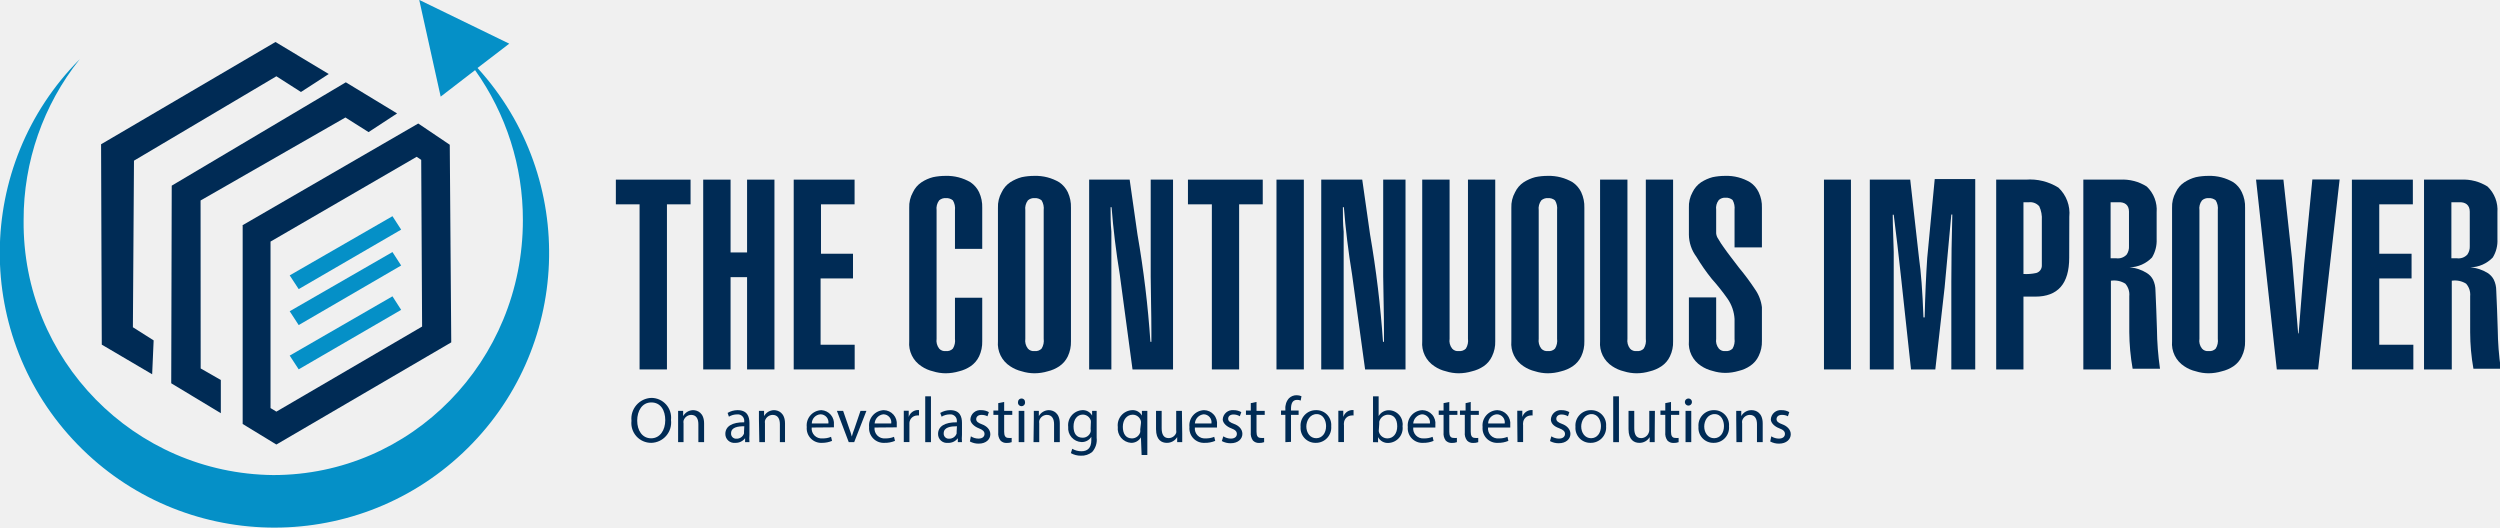
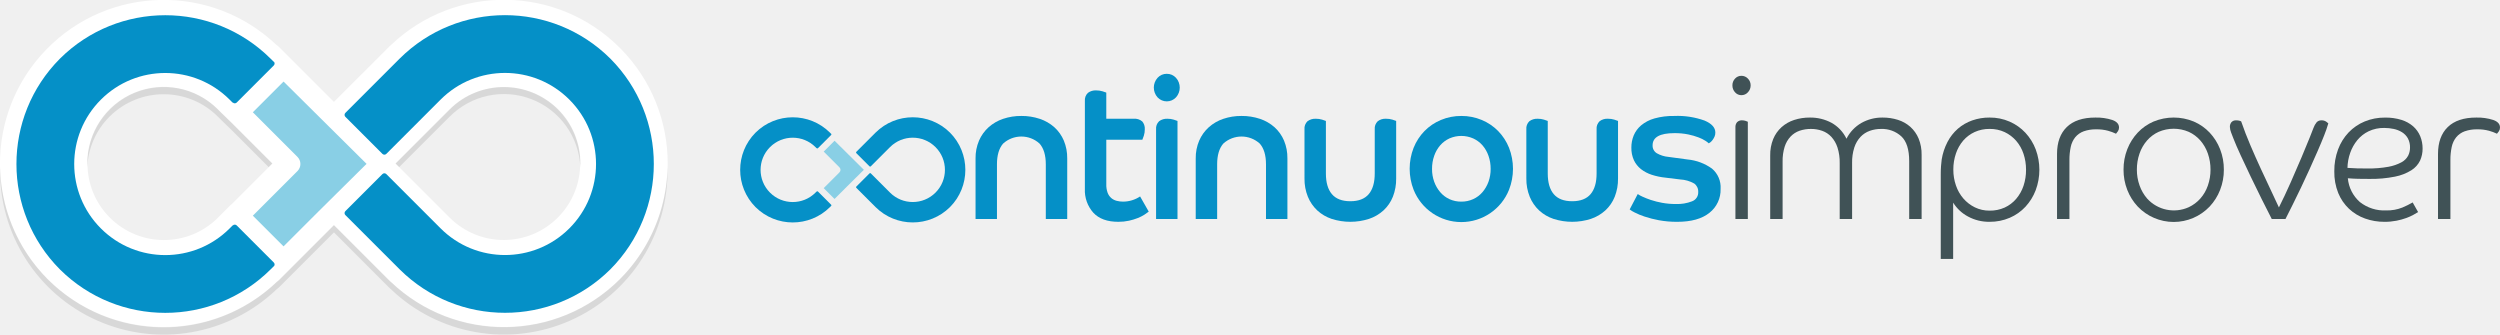
- <svg xmlns="http://www.w3.org/2000/svg" id="Layer_1" data-name="Layer 1" viewBox="0 0 253.02 53.39">
-   <path d="M76.56,25.19v2.5H74.17V44.4H71.4V27.69H69v-2.5Z" transform="translate(-6.67 -7.01)" style="fill:#002b55" />
-   <path d="M77.84,44.4V25.19h2.77v7.37h1.67V25.19h2.77V44.4H82.28V35.06H80.61V44.4Z" transform="translate(-6.67 -7.01)" style="fill:#002b55" />
-   <path d="M87,44.4V25.19h6.16v2.5h-3.4v5H93v2.5H89.72V41.9h3.45v2.5Z" transform="translate(-6.67 -7.01)" style="fill:#002b55" />
-   <path d="M103.32,32.2V28.29a1.58,1.58,0,0,0-.21-1,1,1,0,0,0-.71-.23.93.93,0,0,0-.68.23,1.36,1.36,0,0,0-.26,1v13a1.32,1.32,0,0,0,.26,1,.77.77,0,0,0,.68.25.84.84,0,0,0,.71-.25,1.52,1.52,0,0,0,.21-1V37.14h2.76v4.4a3.38,3.38,0,0,1-.32,1.54,2.54,2.54,0,0,1-.86,1,3.62,3.62,0,0,1-1.17.51,4.87,4.87,0,0,1-1.36.2,4.31,4.31,0,0,1-1.27-.2,3.44,3.44,0,0,1-1.17-.51,2.72,2.72,0,0,1-1.24-2.53V28.05a3,3,0,0,1,.38-1.59,2.49,2.49,0,0,1,.86-1,3.9,3.9,0,0,1,1.17-.52,6.08,6.08,0,0,1,1.27-.13,4.71,4.71,0,0,1,2.53.65,2.57,2.57,0,0,1,.86,1,3.48,3.48,0,0,1,.32,1.59V32.2Z" transform="translate(-6.67 -7.01)" style="fill:#002b55" />
-   <path d="M107.67,28.05a3,3,0,0,1,.38-1.59,2.49,2.49,0,0,1,.86-1,4.13,4.13,0,0,1,1.17-.52,6.18,6.18,0,0,1,1.28-.13,4.68,4.68,0,0,1,2.52.65,2.57,2.57,0,0,1,.86,1,3.48,3.48,0,0,1,.32,1.59V41.54a3.38,3.38,0,0,1-.32,1.54,2.54,2.54,0,0,1-.86,1,3.62,3.62,0,0,1-1.17.51,4.74,4.74,0,0,1-1.35.2,4.38,4.38,0,0,1-1.28-.2,3.62,3.62,0,0,1-1.17-.51,2.72,2.72,0,0,1-1.24-2.53Zm2.77,13.24a1.32,1.32,0,0,0,.26,1,.77.77,0,0,0,.68.25.84.84,0,0,0,.71-.25,1.52,1.52,0,0,0,.21-1v-13a1.58,1.58,0,0,0-.21-1,1,1,0,0,0-.71-.23.93.93,0,0,0-.68.23,1.36,1.36,0,0,0-.26,1Z" transform="translate(-6.67 -7.01)" style="fill:#002b55" />
-   <path d="M121,25.19l.79,5.54a104,104,0,0,1,1.31,10.87h.1v-1c0-1.87-.06-3.75-.07-5.62V25.19h2.26V44.4h-4.1L120,34.79q-.57-3.48-.83-6.81h-.1c0,.85,0,1.67.08,2.48V44.4H116.9V25.19Z" transform="translate(-6.67 -7.01)" style="fill:#002b55" />
-   <path d="M134.47,25.19v2.5h-2.39V44.4h-2.76V27.69H126.9v-2.5Z" transform="translate(-6.67 -7.01)" style="fill:#002b55" />
-   <path d="M135.86,44.4V25.19h2.77V44.4Z" transform="translate(-6.67 -7.01)" style="fill:#002b55" />
-   <path d="M144.54,25.19l.79,5.54a106.76,106.76,0,0,1,1.31,10.87h.1v-1c0-1.87-.06-3.75-.08-5.62V25.19h2.26V44.4h-4.09l-1.32-9.61q-.57-3.48-.83-6.81h-.1c0,.85,0,1.67.08,2.48V44.4h-2.27V25.19Z" transform="translate(-6.67 -7.01)" style="fill:#002b55" />
-   <path d="M158,25.19V41.54a3.25,3.25,0,0,1-.33,1.54,2.44,2.44,0,0,1-.85,1,3.58,3.58,0,0,1-1.18.51,4.74,4.74,0,0,1-1.35.2,4.31,4.31,0,0,1-1.27-.2,3.44,3.44,0,0,1-1.17-.51,2.72,2.72,0,0,1-1.24-2.53V25.19h2.77v16.1a1.27,1.27,0,0,0,.26,1,.76.76,0,0,0,.68.25.86.86,0,0,0,.71-.25,1.52,1.52,0,0,0,.21-1V25.19Z" transform="translate(-6.67 -7.01)" style="fill:#002b55" />
-   <path d="M159.63,28.05a3,3,0,0,1,.38-1.59,2.49,2.49,0,0,1,.86-1,4.13,4.13,0,0,1,1.17-.52,6.08,6.08,0,0,1,1.27-.13,4.71,4.71,0,0,1,2.53.65,2.57,2.57,0,0,1,.86,1,3.48,3.48,0,0,1,.32,1.59V41.54a3.38,3.38,0,0,1-.32,1.54,2.54,2.54,0,0,1-.86,1,3.62,3.62,0,0,1-1.17.51,4.87,4.87,0,0,1-1.36.2,4.31,4.31,0,0,1-1.27-.2,3.62,3.62,0,0,1-1.17-.51,2.72,2.72,0,0,1-1.24-2.53Zm2.77,13.24a1.32,1.32,0,0,0,.26,1,.77.77,0,0,0,.68.25.84.84,0,0,0,.71-.25,1.52,1.52,0,0,0,.21-1v-13a1.58,1.58,0,0,0-.21-1,1,1,0,0,0-.71-.23.93.93,0,0,0-.68.23,1.36,1.36,0,0,0-.26,1Z" transform="translate(-6.67 -7.01)" style="fill:#002b55" />
-   <path d="M176,25.19V41.54a3.25,3.25,0,0,1-.32,1.54,2.46,2.46,0,0,1-.86,1,3.62,3.62,0,0,1-1.17.51,4.74,4.74,0,0,1-1.35.2,4.38,4.38,0,0,1-1.28-.2,3.62,3.62,0,0,1-1.17-.51,2.72,2.72,0,0,1-1.24-2.53V25.19h2.77v16.1a1.32,1.32,0,0,0,.26,1,.77.77,0,0,0,.68.25.83.83,0,0,0,.71-.25,1.52,1.52,0,0,0,.21-1V25.19Z" transform="translate(-6.67 -7.01)" style="fill:#002b55" />
-   <path d="M180.36,41.29a1.27,1.27,0,0,0,.27,1,.76.76,0,0,0,.68.25.86.86,0,0,0,.71-.25,1.61,1.61,0,0,0,.2-1v-2a4,4,0,0,0-.71-2.05,21.93,21.93,0,0,0-1.59-2A19.65,19.65,0,0,1,178.36,33a3.8,3.8,0,0,1-.76-2.24V28.05a3,3,0,0,1,.37-1.59,2.57,2.57,0,0,1,.86-1,4.13,4.13,0,0,1,1.17-.52,6.18,6.18,0,0,1,1.28-.13,4.65,4.65,0,0,1,2.52.65,2.49,2.49,0,0,1,.86,1,3.35,3.35,0,0,1,.33,1.59v4h-2.77v-3.8a1.67,1.67,0,0,0-.2-1,1,1,0,0,0-.71-.23.92.92,0,0,0-.68.23,1.31,1.31,0,0,0-.27,1v2.38a1.17,1.17,0,0,0,.23.59,8.19,8.19,0,0,0,.54.83c.44.64,1,1.33,1.56,2.08a24,24,0,0,1,1.59,2.14,4,4,0,0,1,.71,1.83v3.4a3.25,3.25,0,0,1-.33,1.54,2.46,2.46,0,0,1-.86,1,3.44,3.44,0,0,1-1.17.51,4.74,4.74,0,0,1-1.35.2,4.38,4.38,0,0,1-1.28-.2,3.62,3.62,0,0,1-1.17-.51,2.72,2.72,0,0,1-1.23-2.53V37.11h2.76Z" transform="translate(-6.67 -7.01)" style="fill:#002b55" />
-   <path d="M191.27,44.4V25.19H194V44.4Z" transform="translate(-6.67 -7.01)" style="fill:#002b55" />
-   <path d="M200.08,44.4l-1-9.24q-.37-3.46-.75-6.42l-.1,0c0,1.24.08,2.49.1,3.76V44.4h-2.42V25.19H200l.89,7.94q.3,2.05.45,6h.12q.08-3.33.26-6l.76-8h4.1V44.4h-2.42V35.54q0-3.28.1-6.82h-.1c-.25,2.66-.47,5.13-.68,7.39l-.94,8.29Z" transform="translate(-6.67 -7.01)" style="fill:#002b55" />
-   <path d="M216.09,33.1q0,3.93-3.43,3.93h-1.2V44.4H208.7V25.19h3A5.43,5.43,0,0,1,215,26a3.55,3.55,0,0,1,1.1,2.95Zm-4.63,1.64a4.76,4.76,0,0,0,1.29-.1.77.77,0,0,0,.57-.77V29.31a2.9,2.9,0,0,0-.26-1.42,1.21,1.21,0,0,0-1.06-.41h-.54Z" transform="translate(-6.67 -7.01)" style="fill:#002b55" />
-   <path d="M217.52,44.4V25.19h3.73a4.55,4.55,0,0,1,2.69.7,3.24,3.24,0,0,1,1,2.6v2.72a3.31,3.31,0,0,1-.47,1.86,3.26,3.26,0,0,1-2.27,1v0a3.74,3.74,0,0,1,1.74.57,1.7,1.7,0,0,1,.63.67,2.52,2.52,0,0,1,.25,1.1c.06,1.28.11,2.58.15,3.92a30,30,0,0,0,.31,4h-2.77a22.31,22.31,0,0,1-.34-3.71q0-1.94,0-3.63a1.67,1.67,0,0,0-.4-1.27,2.15,2.15,0,0,0-1.46-.3V44.4Zm2.76-11.25h.57a1.21,1.21,0,0,0,1.06-.38,1.39,1.39,0,0,0,.23-.86V28.43c0-.65-.4-1-1.13-.95h-.73Z" transform="translate(-6.67 -7.01)" style="fill:#002b55" />
-   <path d="M226.5,28.05a3,3,0,0,1,.38-1.59,2.42,2.42,0,0,1,.86-1,3.9,3.9,0,0,1,1.17-.52,6.08,6.08,0,0,1,1.27-.13,4.71,4.71,0,0,1,2.53.65,2.47,2.47,0,0,1,.85,1,3.35,3.35,0,0,1,.33,1.59V41.54a3.25,3.25,0,0,1-.33,1.54,2.44,2.44,0,0,1-.85,1,3.58,3.58,0,0,1-1.18.51,4.74,4.74,0,0,1-1.35.2,4.31,4.31,0,0,1-1.27-.2,3.44,3.44,0,0,1-1.17-.51,2.72,2.72,0,0,1-1.24-2.53Zm2.77,13.24a1.27,1.27,0,0,0,.26,1,.76.76,0,0,0,.68.25.84.84,0,0,0,.71-.25,1.52,1.52,0,0,0,.21-1v-13a1.58,1.58,0,0,0-.21-1,1,1,0,0,0-.71-.23.92.92,0,0,0-.68.23,1.31,1.31,0,0,0-.26,1Z" transform="translate(-6.67 -7.01)" style="fill:#002b55" />
-   <path d="M237.77,25.19l.87,8q.3,3.75.62,7.56h.05c.18-2.33.37-4.63.55-6.92l.84-8.66h2.76L241.28,44.4H237.1L235,25.19Z" transform="translate(-6.67 -7.01)" style="fill:#002b55" />
-   <path d="M244.7,44.4V25.19h6.17v2.5h-3.4v5h3.27v2.5h-3.27V41.9h3.45v2.5Z" transform="translate(-6.67 -7.01)" style="fill:#002b55" />
-   <path d="M252,44.4V25.19h3.73a4.59,4.59,0,0,1,2.7.7,3.27,3.27,0,0,1,1,2.6v2.72a3.23,3.23,0,0,1-.47,1.86,3.26,3.26,0,0,1-2.27,1v0a3.82,3.82,0,0,1,1.75.57,1.75,1.75,0,0,1,.62.67,2.52,2.52,0,0,1,.25,1.1c.06,1.28.11,2.58.15,3.92a30,30,0,0,0,.31,4h-2.77a21.33,21.33,0,0,1-.33-3.71q0-1.94,0-3.63a1.67,1.67,0,0,0-.41-1.27,2.13,2.13,0,0,0-1.45-.3V44.4Zm2.77-11.25h.56a1.21,1.21,0,0,0,1.06-.38,1.39,1.39,0,0,0,.24-.86V28.43c0-.65-.41-1-1.14-.95h-.72Z" transform="translate(-6.67 -7.01)" style="fill:#002b55" />
-   <path d="M74.58,49.51a2.06,2.06,0,0,1-2,2.32,2,2,0,0,1-2-2.23,2.1,2.1,0,0,1,2-2.32A2,2,0,0,1,74.58,49.51Zm-3.42.07c0,1,.51,1.79,1.41,1.79S74,50.54,74,49.54s-.46-1.8-1.41-1.8S71.16,48.61,71.16,49.58Z" transform="translate(-6.67 -7.01)" style="fill:#002b55" />
-   <path d="M75.3,49.45c0-.33,0-.59,0-.86h.51l0,.53h0a1.18,1.18,0,0,1,1-.6c.44,0,1.12.26,1.12,1.35v1.89h-.58V49.94c0-.51-.19-.94-.73-.94a.82.82,0,0,0-.77.59.73.73,0,0,0,0,.27v1.9H75.3Z" transform="translate(-6.67 -7.01)" style="fill:#002b55" />
-   <path d="M82.08,51.76l0-.4h0a1.19,1.19,0,0,1-1,.47.9.9,0,0,1-1-.9c0-.77.68-1.19,1.91-1.18v-.07a.65.65,0,0,0-.72-.73,1.64,1.64,0,0,0-.83.23l-.13-.38a2,2,0,0,1,1-.28c1,0,1.21.66,1.21,1.3V51a4.33,4.33,0,0,0,0,.76ZM82,50.15c-.63,0-1.34.09-1.34.71a.51.51,0,0,0,.54.55.78.78,0,0,0,.77-.53.62.62,0,0,0,0-.18Z" transform="translate(-6.67 -7.01)" style="fill:#002b55" />
-   <path d="M83.48,49.45c0-.33,0-.59,0-.86H84l0,.53h0a1.17,1.17,0,0,1,1-.6c.43,0,1.12.26,1.12,1.35v1.89H85.6V49.94c0-.51-.19-.94-.73-.94a.83.83,0,0,0-.78.59,1,1,0,0,0,0,.27v1.9h-.57Z" transform="translate(-6.67 -7.01)" style="fill:#002b55" />
-   <path d="M88.82,50.28a1,1,0,0,0,1.09,1.1,2.07,2.07,0,0,0,.87-.16l.1.41a2.56,2.56,0,0,1-1,.2,1.47,1.47,0,0,1-1.56-1.6,1.54,1.54,0,0,1,1.49-1.71A1.35,1.35,0,0,1,91.07,50c0,.11,0,.21,0,.26Zm1.69-.41a.81.81,0,0,0-.8-.93.94.94,0,0,0-.88.93Z" transform="translate(-6.67 -7.01)" style="fill:#002b55" />
-   <path d="M92,48.59l.62,1.79a7.55,7.55,0,0,1,.26.81h0a7.68,7.68,0,0,1,.27-.81l.61-1.79h.6l-1.24,3.17h-.55l-1.2-3.17Z" transform="translate(-6.67 -7.01)" style="fill:#002b55" />
-   <path d="M95.18,50.28a1,1,0,0,0,1.09,1.1,2.16,2.16,0,0,0,.88-.16l.1.41a2.62,2.62,0,0,1-1.06.2,1.48,1.48,0,0,1-1.56-1.6,1.55,1.55,0,0,1,1.49-1.71A1.35,1.35,0,0,1,97.43,50a1.51,1.51,0,0,1,0,.26Zm1.69-.41a.81.81,0,0,0-.8-.93,1,1,0,0,0-.88.93Z" transform="translate(-6.67 -7.01)" style="fill:#002b55" />
-   <path d="M98.14,49.58c0-.37,0-.69,0-1h.5l0,.63h0a1,1,0,0,1,.87-.7l.17,0v.55a.62.62,0,0,0-.2,0,.8.8,0,0,0-.77.74,1.86,1.86,0,0,0,0,.26v1.69h-.57Z" transform="translate(-6.67 -7.01)" style="fill:#002b55" />
-   <path d="M100.31,47.12h.58v4.64h-.58Z" transform="translate(-6.67 -7.01)" style="fill:#002b55" />
-   <path d="M103.61,51.76l0-.4h0a1.16,1.16,0,0,1-1,.47.89.89,0,0,1-1-.9c0-.77.68-1.19,1.9-1.18v-.07a.65.65,0,0,0-.72-.73,1.6,1.6,0,0,0-.82.23l-.14-.38a2,2,0,0,1,1-.28c1,0,1.2.66,1.2,1.3V51a4.33,4.33,0,0,0,0,.76Zm-.09-1.61c-.62,0-1.34.09-1.34.71a.51.51,0,0,0,.55.55.78.78,0,0,0,.76-.53.62.62,0,0,0,0-.18Z" transform="translate(-6.67 -7.01)" style="fill:#002b55" />
-   <path d="M104.93,51.17a1.43,1.43,0,0,0,.76.23c.42,0,.62-.21.62-.47s-.17-.42-.59-.58-.84-.52-.84-.9a1,1,0,0,1,1.09-.93,1.54,1.54,0,0,1,.78.2l-.14.42A1.26,1.26,0,0,0,106,49c-.34,0-.53.19-.53.43s.19.38.6.53.83.49.83,1-.43.95-1.18.95a1.8,1.8,0,0,1-.89-.22Z" transform="translate(-6.67 -7.01)" style="fill:#002b55" />
-   <path d="M108.3,47.69v.9h.82V49h-.82v1.71c0,.39.11.62.43.62a1.22,1.22,0,0,0,.33,0l0,.43a1.32,1.32,0,0,1-.51.08.8.8,0,0,1-.62-.24,1.16,1.16,0,0,1-.23-.83V49h-.49v-.44h.49v-.75Z" transform="translate(-6.67 -7.01)" style="fill:#002b55" />
-   <path d="M110.41,47.7a.36.36,0,1,1-.71,0,.35.35,0,0,1,.36-.36A.34.34,0,0,1,110.41,47.7Zm-.64,4.06V48.59h.57v3.17Z" transform="translate(-6.67 -7.01)" style="fill:#002b55" />
-   <path d="M111.3,49.45c0-.33,0-.59,0-.86h.51l0,.53h0a1.18,1.18,0,0,1,1-.6c.44,0,1.12.26,1.12,1.35v1.89h-.58V49.94c0-.51-.19-.94-.73-.94a.81.81,0,0,0-.77.59.73.73,0,0,0,0,.27v1.9h-.58Z" transform="translate(-6.67 -7.01)" style="fill:#002b55" />
-   <path d="M117.66,48.59c0,.23,0,.49,0,.88v1.84a1.84,1.84,0,0,1-.45,1.44,1.69,1.69,0,0,1-1.16.38,2,2,0,0,1-1-.26l.14-.44a1.81,1.81,0,0,0,.93.25c.59,0,1-.31,1-1.11v-.35h0a1.12,1.12,0,0,1-1,.53,1.41,1.41,0,0,1-1.34-1.54,1.52,1.52,0,0,1,1.42-1.69,1.06,1.06,0,0,1,1,.55h0l0-.48Zm-.59,1.26a1.12,1.12,0,0,0,0-.27.85.85,0,0,0-.81-.61c-.55,0-.94.47-.94,1.2s.31,1.14.93,1.14a.83.83,0,0,0,.8-.59.84.84,0,0,0,0-.31Z" transform="translate(-6.67 -7.01)" style="fill:#002b55" />
-   <path d="M122.14,51.27h0a1.11,1.11,0,0,1-1,.56,1.45,1.45,0,0,1-1.34-1.6,1.53,1.53,0,0,1,1.44-1.71,1.05,1.05,0,0,1,1,.55h0l0-.48h.55c0,.27,0,.55,0,.88v3.59h-.58Zm0-1.39a.93.93,0,0,0,0-.24.85.85,0,0,0-.83-.66c-.59,0-1,.51-1,1.22s.3,1.18.93,1.18a.87.87,0,0,0,.83-.63,1.26,1.26,0,0,0,0-.28Z" transform="translate(-6.67 -7.01)" style="fill:#002b55" />
-   <path d="M126.32,50.9c0,.33,0,.61,0,.86h-.51l0-.51h0a1.21,1.21,0,0,1-1.05.58c-.5,0-1.09-.27-1.09-1.38V48.59h.57v1.76c0,.6.19,1,.71,1a.82.82,0,0,0,.76-.53.88.88,0,0,0,0-.29V48.59h.58Z" transform="translate(-6.67 -7.01)" style="fill:#002b55" />
-   <path d="M127.6,50.28a1,1,0,0,0,1.08,1.1,2.16,2.16,0,0,0,.88-.16l.1.41a2.62,2.62,0,0,1-1.06.2,1.47,1.47,0,0,1-1.55-1.6,1.54,1.54,0,0,1,1.48-1.71,1.34,1.34,0,0,1,1.31,1.5,1.51,1.51,0,0,1,0,.26Zm1.68-.41a.81.81,0,0,0-.79-.93,1,1,0,0,0-.89.93Z" transform="translate(-6.67 -7.01)" style="fill:#002b55" />
-   <path d="M130.48,51.17a1.43,1.43,0,0,0,.76.23c.41,0,.61-.21.61-.47s-.16-.42-.59-.58-.84-.52-.84-.9a1,1,0,0,1,1.1-.93,1.54,1.54,0,0,1,.78.2l-.15.42a1.2,1.2,0,0,0-.65-.18c-.34,0-.53.19-.53.43s.19.38.61.53.83.49.83,1-.43.95-1.19.95a1.83,1.83,0,0,1-.89-.22Z" transform="translate(-6.67 -7.01)" style="fill:#002b55" />
-   <path d="M133.84,47.69v.9h.83V49h-.83v1.71c0,.39.11.62.43.62a1.37,1.37,0,0,0,.34,0l0,.43a1.32,1.32,0,0,1-.51.08.82.82,0,0,1-.62-.24,1.21,1.21,0,0,1-.22-.83V49h-.49v-.44h.49v-.75Z" transform="translate(-6.67 -7.01)" style="fill:#002b55" />
-   <path d="M136.76,51.76V49h-.44v-.44h.44v-.15a1.47,1.47,0,0,1,.37-1.1,1.09,1.09,0,0,1,.77-.3,1.24,1.24,0,0,1,.49.1l-.08.44a.83.83,0,0,0-.37-.07c-.49,0-.61.43-.61.91v.17h.77V49h-.77v2.73Z" transform="translate(-6.67 -7.01)" style="fill:#002b55" />
-   <path d="M141.4,50.15a1.55,1.55,0,0,1-1.58,1.68,1.5,1.5,0,0,1-1.52-1.62,1.55,1.55,0,0,1,1.57-1.69A1.5,1.5,0,0,1,141.4,50.15Zm-2.52,0c0,.69.4,1.21,1,1.21s1-.51,1-1.23c0-.53-.27-1.21-.95-1.21S138.88,49.58,138.88,50.19Z" transform="translate(-6.67 -7.01)" style="fill:#002b55" />
-   <path d="M142.12,49.58c0-.37,0-.69,0-1h.5l0,.63h0a1,1,0,0,1,.87-.7l.17,0v.55a.62.62,0,0,0-.2,0,.8.8,0,0,0-.77.74,1,1,0,0,0,0,.26v1.69h-.57Z" transform="translate(-6.67 -7.01)" style="fill:#002b55" />
-   <path d="M145.63,51.76c0-.21,0-.53,0-.82V47.12h.57v2h0a1.18,1.18,0,0,1,1.08-.59,1.42,1.42,0,0,1,1.34,1.62,1.5,1.5,0,0,1-1.42,1.69,1.11,1.11,0,0,1-1.06-.59h0l0,.52Zm.59-1.27a.66.66,0,0,0,0,.21.89.89,0,0,0,.86.68c.6,0,1-.49,1-1.22s-.32-1.18-.94-1.18a.93.93,0,0,0-.88.71,1.29,1.29,0,0,0,0,.23Z" transform="translate(-6.67 -7.01)" style="fill:#002b55" />
-   <path d="M149.7,50.28a1,1,0,0,0,1.08,1.1,2.12,2.12,0,0,0,.88-.16l.1.41a2.58,2.58,0,0,1-1.06.2,1.47,1.47,0,0,1-1.55-1.6,1.54,1.54,0,0,1,1.48-1.71,1.34,1.34,0,0,1,1.31,1.5,1.51,1.51,0,0,1,0,.26Zm1.69-.41a.82.82,0,0,0-.8-.93,1,1,0,0,0-.89.93Z" transform="translate(-6.67 -7.01)" style="fill:#002b55" />
-   <path d="M153.35,47.69v.9h.82V49h-.82v1.71c0,.39.11.62.43.62a1.37,1.37,0,0,0,.34,0l0,.43a1.32,1.32,0,0,1-.51.08.82.82,0,0,1-.62-.24,1.21,1.21,0,0,1-.22-.83V49h-.49v-.44h.49v-.75Z" transform="translate(-6.67 -7.01)" style="fill:#002b55" />
-   <path d="M155.52,47.69v.9h.82V49h-.82v1.71c0,.39.11.62.43.62a1.22,1.22,0,0,0,.33,0l0,.43a1.32,1.32,0,0,1-.51.08.8.8,0,0,1-.62-.24,1.16,1.16,0,0,1-.23-.83V49h-.49v-.44H155v-.75Z" transform="translate(-6.67 -7.01)" style="fill:#002b55" />
-   <path d="M157.27,50.28a1,1,0,0,0,1.09,1.1,2.16,2.16,0,0,0,.88-.16l.09.41a2.56,2.56,0,0,1-1.05.2,1.47,1.47,0,0,1-1.56-1.6,1.54,1.54,0,0,1,1.49-1.71,1.35,1.35,0,0,1,1.31,1.5c0,.11,0,.21,0,.26Zm1.69-.41a.81.81,0,0,0-.8-.93.94.94,0,0,0-.88.93Z" transform="translate(-6.67 -7.01)" style="fill:#002b55" />
-   <path d="M160.23,49.58c0-.37,0-.69,0-1h.51l0,.63h0a1,1,0,0,1,.88-.7l.16,0v.55a.53.53,0,0,0-.19,0,.79.79,0,0,0-.77.74,1,1,0,0,0,0,.26v1.69h-.57Z" transform="translate(-6.67 -7.01)" style="fill:#002b55" />
-   <path d="M163.68,51.17a1.43,1.43,0,0,0,.76.23c.42,0,.62-.21.62-.47s-.17-.42-.59-.58c-.57-.2-.84-.52-.84-.9a1,1,0,0,1,1.09-.93,1.54,1.54,0,0,1,.78.2l-.14.42a1.26,1.26,0,0,0-.65-.18c-.34,0-.53.19-.53.43s.19.38.6.53.83.49.83,1-.43.95-1.18.95a1.8,1.8,0,0,1-.89-.22Z" transform="translate(-6.67 -7.01)" style="fill:#002b55" />
-   <path d="M169.22,50.15a1.55,1.55,0,0,1-1.58,1.68,1.5,1.5,0,0,1-1.52-1.62,1.55,1.55,0,0,1,1.57-1.69A1.5,1.5,0,0,1,169.22,50.15Zm-2.52,0c0,.69.4,1.21,1,1.21s1-.51,1-1.23c0-.53-.27-1.21-.95-1.21S166.7,49.58,166.7,50.19Z" transform="translate(-6.67 -7.01)" style="fill:#002b55" />
-   <path d="M169.94,47.12h.58v4.64h-.58Z" transform="translate(-6.67 -7.01)" style="fill:#002b55" />
-   <path d="M174.14,50.9c0,.33,0,.61,0,.86h-.51l0-.51h0a1.19,1.19,0,0,1-1.05.58c-.49,0-1.09-.27-1.09-1.38V48.59h.58v1.76c0,.6.18,1,.7,1a.82.82,0,0,0,.76-.53.68.68,0,0,0,.06-.29V48.59h.57Z" transform="translate(-6.67 -7.01)" style="fill:#002b55" />
-   <path d="M175.79,47.69v.9h.83V49h-.83v1.71c0,.39.11.62.43.62a1.31,1.31,0,0,0,.34,0l0,.43a1.29,1.29,0,0,1-.51.08.82.82,0,0,1-.62-.24,1.21,1.21,0,0,1-.22-.83V49h-.49v-.44h.49v-.75Z" transform="translate(-6.67 -7.01)" style="fill:#002b55" />
-   <path d="M177.91,47.7a.36.36,0,1,1-.36-.36A.35.35,0,0,1,177.91,47.7Zm-.65,4.06V48.59h.58v3.17Z" transform="translate(-6.67 -7.01)" style="fill:#002b55" />
-   <path d="M181.66,50.15a1.54,1.54,0,0,1-1.57,1.68,1.5,1.5,0,0,1-1.52-1.62,1.55,1.55,0,0,1,1.57-1.69A1.5,1.5,0,0,1,181.66,50.15Zm-2.51,0c0,.69.4,1.21,1,1.21s1-.51,1-1.23c0-.53-.26-1.21-.95-1.21S179.15,49.58,179.15,50.19Z" transform="translate(-6.67 -7.01)" style="fill:#002b55" />
-   <path d="M182.39,49.45c0-.33,0-.59,0-.86h.51l0,.53h0a1.17,1.17,0,0,1,1.05-.6c.44,0,1.12.26,1.12,1.35v1.89h-.58V49.94c0-.51-.19-.94-.73-.94a.81.81,0,0,0-.77.59.73.73,0,0,0,0,.27v1.9h-.58Z" transform="translate(-6.67 -7.01)" style="fill:#002b55" />
-   <path d="M185.94,51.17a1.45,1.45,0,0,0,.76.23c.42,0,.62-.21.62-.47s-.16-.42-.59-.58-.84-.52-.84-.9a1,1,0,0,1,1.1-.93,1.47,1.47,0,0,1,.77.2l-.14.42A1.2,1.2,0,0,0,187,49c-.34,0-.53.19-.53.43s.19.38.6.53.84.49.84,1-.44.95-1.19.95a1.8,1.8,0,0,1-.89-.22Z" transform="translate(-6.67 -7.01)" style="fill:#002b55" />
-   <path d="M55,13.89A27.8,27.8,0,1,1,14.74,13,26,26,0,0,0,9.06,29.3,25.53,25.53,0,0,0,34.33,55.09c14,0,25.26-11.54,25.26-25.79a26.07,26.07,0,0,0-4.84-15.19l-3.48,2.68L49.1,7l9.11,4.43Z" transform="translate(-6.67 -7.01)" style="fill:#0590c7;fill-rule:evenodd" />
-   <polygon points="15.4 37.88 15.55 34.45 13.45 33.12 13.56 16.26 27.97 7.72 30.46 9.31 33.27 7.49 27.88 4.25 10.23 14.6 10.3 34.88 15.4 37.88" style="fill:#002b55;fill-rule:evenodd" />
-   <polygon points="22.35 41.82 17.33 38.79 17.38 18.79 35 8.33 40.19 11.48 37.3 13.37 34.96 11.89 20.3 20.29 20.31 37.29 22.35 38.46 22.35 41.82" style="fill:#002b55;fill-rule:evenodd" />
-   <path d="M31.19,29.82,49,19.51l3.19,2.15.15,20L34.64,52l-3.41-2.08,0-20.1Zm2.86,1.64,0,16.85.59.36,14.75-8.61L49.3,23.19l-.46-.31Z" transform="translate(-6.67 -7.01)" style="fill:#002b55;fill-rule:evenodd" />
-   <polygon points="29.32 27.87 30.23 29.26 40.6 23.24 39.72 21.88 29.32 27.87" style="fill:#0590c7;fill-rule:evenodd" />
-   <polygon points="29.32 31.5 30.23 32.9 40.6 26.87 39.72 25.51 29.32 31.5" style="fill:#0590c7;fill-rule:evenodd" />
-   <polygon points="29.32 35.99 30.23 37.38 40.6 31.36 39.72 29.99 29.32 35.99" style="fill:#0590c7;fill-rule:evenodd" />
+ <svg xmlns="http://www.w3.org/2000/svg" viewBox="0 0 781.327 104.484">
+   <defs>
+     <style>.a{isolation:isolate;}.b{fill:#89cfe5;}.c{fill:#0590c7;}.d{fill:#405256;}.e{fill:#fff;}.f{opacity:0.1;}.g{mix-blend-mode:darken;}</style>
+   </defs>
+   <g class="a">
+     <path class="b" d="M257.431,58.794l4.926-4.927a1.107,1.107,0,0,0,0-1.565l-4.926-4.926,3.391-3.392,9.164,9.086-5.313,5.261-3.853,3.852Z" />
+     <path class="c" d="M296.9,41.451h0a16.5,16.5,0,0,0-23.266,0h0l-5.994,5.994h0a.3.3,0,0,0,0,.431l4.093,4.093a.3.3,0,0,0,.431,0h0l5.994-5.994a10.054,10.054,0,1,1,0,14.219L272.169,54.2a.3.3,0,0,0-.431,0l-4.093,4.093a.3.3,0,0,0,0,.431h0l5.994,5.994h0a16.5,16.5,0,0,0,23.266,0h0A16.5,16.5,0,0,0,296.9,41.451Z" />
+     <path class="c" d="M259.743,63.964l-4.093-4.093a.3.3,0,0,0-.431,0l-.01-.011-.341.34a10.054,10.054,0,1,1,0-14.218l.334.334.017-.017a.306.306,0,0,0,.431,0l4.093-4.094a.3.3,0,0,0,0-.43l-.017.017-.334-.334h0a16.5,16.5,0,0,0-23.266,0h0a16.5,16.5,0,0,0,0,23.266h0a16.5,16.5,0,0,0,23.266,0h0l.341-.34.01.011A.3.3,0,0,0,259.743,63.964Z" />
+     <path class="c" d="M304.888,49.534a13.693,13.693,0,0,1,1.087-5.586,12.09,12.09,0,0,1,2.994-4.182,13.061,13.061,0,0,1,4.521-2.622,17.383,17.383,0,0,1,5.724-.905,17.664,17.664,0,0,1,5.754.905,13.033,13.033,0,0,1,4.549,2.622,11.8,11.8,0,0,1,2.966,4.182,14.065,14.065,0,0,1,1.057,5.586V68.447h-6.694v-17.1q0-4.245-1.937-6.461a8.463,8.463,0,0,0-11.419,0q-1.91,2.217-1.909,6.461v17.1h-6.693Z" />
+     <path class="c" d="M339.058,31.557A3.1,3.1,0,0,1,340,29.03a3.923,3.923,0,0,1,2.584-.78,6.645,6.645,0,0,1,1.966.28c.607.188,1.007.323,1.2.406v8.177h8.513a3.64,3.64,0,0,1,2.73.843,3.467,3.467,0,0,1,.793,2.465,6.332,6.332,0,0,1-.294,1.967,12.175,12.175,0,0,1-.47,1.279H345.751V57.586a7.219,7.219,0,0,0,.411,2.653,4.123,4.123,0,0,0,1.144,1.655,4.212,4.212,0,0,0,1.7.873,8.108,8.108,0,0,0,2.026.25,9.653,9.653,0,0,0,5.284-1.623l2.7,4.744q-.471.373-1.321.936a11.965,11.965,0,0,1-2.085,1.061,17.734,17.734,0,0,1-2.759.843,15.263,15.263,0,0,1-3.347.344q-5.166,0-7.808-2.841a10.511,10.511,0,0,1-2.642-7.459Z" />
+     <path class="c" d="M364.656,23.069a3.8,3.8,0,0,1,2.876,1.248,4.568,4.568,0,0,1,0,6.117,3.938,3.938,0,0,1-5.754,0,4.571,4.571,0,0,1,0-6.117A3.8,3.8,0,0,1,364.656,23.069Zm-3.347,17.352a3.107,3.107,0,0,1,.94-2.528,4.019,4.019,0,0,1,2.641-.78,6.359,6.359,0,0,1,1.938.281c.587.187.978.323,1.174.405V68.447h-6.693Z" />
+     <path class="c" d="M373.7,49.534a13.709,13.709,0,0,1,1.086-5.586,12.105,12.105,0,0,1,3-4.182,13.061,13.061,0,0,1,4.521-2.622,17.383,17.383,0,0,1,5.724-.905,17.664,17.664,0,0,1,5.754.905,13.033,13.033,0,0,1,4.549,2.622,11.8,11.8,0,0,1,2.966,4.182,14.065,14.065,0,0,1,1.057,5.586V68.447h-6.694v-17.1q0-4.245-1.937-6.461a8.463,8.463,0,0,0-11.419,0q-1.909,2.217-1.909,6.461v17.1H373.7Z" />
+     <path class="c" d="M407.691,40.421a3.11,3.11,0,0,1,.938-2.528,4.025,4.025,0,0,1,2.643-.78,6.357,6.357,0,0,1,1.937.281c.588.187.978.323,1.174.405V54.216q0,4.245,1.88,6.46t5.753,2.215q3.874,0,5.754-2.215t1.878-6.46v-13.8a3.11,3.11,0,0,1,.94-2.528,3.924,3.924,0,0,1,2.583-.78,6.58,6.58,0,0,1,2,.281c.586.187.977.323,1.174.405V55.776a15.053,15.053,0,0,1-1.028,5.712,11.655,11.655,0,0,1-2.936,4.275,12.734,12.734,0,0,1-4.549,2.653,19.1,19.1,0,0,1-11.626,0,12.44,12.44,0,0,1-4.52-2.653,12.143,12.143,0,0,1-2.936-4.275,14.694,14.694,0,0,1-1.056-5.712Z" />
+     <path class="c" d="M456.714,36.239a16.252,16.252,0,0,1,6.37,1.249,15.572,15.572,0,0,1,5.137,3.464,16.029,16.029,0,0,1,3.4,5.243,18.035,18.035,0,0,1,0,13.108,16.058,16.058,0,0,1-29.825,0,18.035,18.035,0,0,1,0-13.108,16.045,16.045,0,0,1,3.405-5.243,15.566,15.566,0,0,1,5.138-3.464A16.242,16.242,0,0,1,456.714,36.239Zm0,26.778a8.766,8.766,0,0,0,3.7-.781,8.367,8.367,0,0,0,2.906-2.184,10.49,10.49,0,0,0,1.878-3.246,11.61,11.61,0,0,0,.676-4.026,12.146,12.146,0,0,0-.676-4.088,9.971,9.971,0,0,0-1.878-3.277,8.578,8.578,0,0,0-2.906-2.154,9.23,9.23,0,0,0-7.427,0,8.634,8.634,0,0,0-2.877,2.154,9.956,9.956,0,0,0-1.879,3.277,12.145,12.145,0,0,0-.675,4.088,11.61,11.61,0,0,0,.675,4.026,10.473,10.473,0,0,0,1.879,3.246,8.42,8.42,0,0,0,2.877,2.184A8.7,8.7,0,0,0,456.714,63.017Z" />
+     <path class="c" d="M477.028,40.421a3.11,3.11,0,0,1,.938-2.528,4.025,4.025,0,0,1,2.643-.78,6.357,6.357,0,0,1,1.937.281c.588.187.978.323,1.174.405V54.216q0,4.245,1.879,6.46t5.754,2.215q3.874,0,5.754-2.215t1.878-6.46v-13.8a3.11,3.11,0,0,1,.94-2.528,3.924,3.924,0,0,1,2.583-.78,6.58,6.58,0,0,1,2,.281c.586.187.977.323,1.174.405V55.776a15.053,15.053,0,0,1-1.028,5.712,11.655,11.655,0,0,1-2.936,4.275,12.734,12.734,0,0,1-4.549,2.653,19.1,19.1,0,0,1-11.626,0,12.44,12.44,0,0,1-4.52-2.653,12.13,12.13,0,0,1-2.936-4.275,14.694,14.694,0,0,1-1.056-5.712Z" />
+     <path class="c" d="M511.843,60.645a9.112,9.112,0,0,0,1.468.812,25.378,25.378,0,0,0,2.613,1.03,25.746,25.746,0,0,0,3.551.9,23.571,23.571,0,0,0,4.345.375,12.6,12.6,0,0,0,4.991-.843,2.947,2.947,0,0,0,1.937-2.9,3.086,3.086,0,0,0-1.233-2.653,9.817,9.817,0,0,0-4.4-1.28l-4.58-.562a20.441,20.441,0,0,1-4.315-.9,10.851,10.851,0,0,1-3.376-1.78,7.829,7.829,0,0,1-2.2-2.777,9.1,9.1,0,0,1-.792-3.964,9.791,9.791,0,0,1,.734-3.776,8.377,8.377,0,0,1,2.319-3.152,11.282,11.282,0,0,1,4.139-2.154,21.407,21.407,0,0,1,6.194-.78,24.969,24.969,0,0,1,9.482,1.436q3.376,1.436,3.376,3.745a3.056,3.056,0,0,1-.264,1.311,6.03,6.03,0,0,1-.587,1,3.776,3.776,0,0,1-.676.717,2.187,2.187,0,0,1-.528.344,7,7,0,0,0-1.027-.781,11.56,11.56,0,0,0-2.144-1.061,21.227,21.227,0,0,0-3.228-.936,20.782,20.782,0,0,0-4.345-.406q-6.812,0-6.811,3.808a2.759,2.759,0,0,0,1.292,2.465,8.924,8.924,0,0,0,3.7,1.155l5.989.811a15.461,15.461,0,0,1,7.573,2.841,7.62,7.62,0,0,1,2.7,6.335,9.124,9.124,0,0,1-3.493,7.49q-3.495,2.81-10.069,2.81a30.492,30.492,0,0,1-5.754-.5,33.868,33.868,0,0,1-4.492-1.154,21.811,21.811,0,0,1-3.082-1.281,9.118,9.118,0,0,1-1.527-.936Z" />
+     <path class="d" d="M547.129,26.689a3.036,3.036,0,0,1-.852,2.153,2.686,2.686,0,0,1-2.025.905,2.6,2.6,0,0,1-2-.905,3.092,3.092,0,0,1-.822-2.153,2.985,2.985,0,0,1,.822-2.122,2.637,2.637,0,0,1,2-.874,2.731,2.731,0,0,1,2.025.874A2.932,2.932,0,0,1,547.129,26.689Zm-4.756,13.046a2.294,2.294,0,0,1,.5-1.53,2,2,0,0,1,1.615-.593,3.456,3.456,0,0,1,1.027.156,4.885,4.885,0,0,1,.734.281v30.4h-3.875Z" />
+     <path class="d" d="M596.681,68.447v-18.1q0-5.431-2.465-7.74a8.91,8.91,0,0,0-6.342-2.309,10.3,10.3,0,0,0-3.522.592,7.481,7.481,0,0,0-2.877,1.873,8.9,8.9,0,0,0-1.938,3.308,15.013,15.013,0,0,0-.7,4.9V68.447h-3.875V50.97a15.04,15.04,0,0,0-.7-4.9,9.146,9.146,0,0,0-1.909-3.308,7.244,7.244,0,0,0-2.847-1.873,10.32,10.32,0,0,0-3.523-.592,10.732,10.732,0,0,0-3.552.561,7.1,7.1,0,0,0-2.818,1.81,8.289,8.289,0,0,0-1.85,3.184,14.875,14.875,0,0,0-.645,4.681V68.447h-3.875V48.6a13.1,13.1,0,0,1,.939-5.149,10.274,10.274,0,0,1,2.613-3.714,11,11,0,0,1,3.933-2.247,15.476,15.476,0,0,1,4.9-.75,13.945,13.945,0,0,1,6.751,1.623,11.258,11.258,0,0,1,4.7,4.994,11.822,11.822,0,0,1,4.667-4.931,13.123,13.123,0,0,1,6.605-1.686,15.689,15.689,0,0,1,4.815.718,10.672,10.672,0,0,1,3.875,2.185,10.25,10.25,0,0,1,2.583,3.651,12.888,12.888,0,0,1,.939,5.119V68.447Z" />
+     <path class="d" d="M606.544,54.527q0-1.5.088-2.652t.206-2.029a18.259,18.259,0,0,1,1.82-5.493,14.225,14.225,0,0,1,3.229-4.119,13.835,13.835,0,0,1,4.462-2.59,16.065,16.065,0,0,1,5.46-.906,15.284,15.284,0,0,1,6.282,1.28,14.924,14.924,0,0,1,4.932,3.495,16.046,16.046,0,0,1,3.2,5.181,18.275,18.275,0,0,1,0,12.734,16.025,16.025,0,0,1-3.2,5.181,14.517,14.517,0,0,1-4.932,3.463,15.6,15.6,0,0,1-6.282,1.25,13.749,13.749,0,0,1-6.752-1.654,12.246,12.246,0,0,1-4.638-4.339v17.6h-3.875Zm26.655-1.5a15.384,15.384,0,0,0-.792-4.963,11.923,11.923,0,0,0-2.29-4.057,11.038,11.038,0,0,0-3.582-2.715,10.817,10.817,0,0,0-4.726-1,10.945,10.945,0,0,0-4.667.967,10.539,10.539,0,0,0-3.553,2.652,12.211,12.211,0,0,0-2.289,4.027,15.224,15.224,0,0,0-.823,5.087,14.838,14.838,0,0,0,.823,4.962,12.291,12.291,0,0,0,2.319,4.058A11.4,11.4,0,0,0,617.2,64.8a10.264,10.264,0,0,0,4.609,1.03,11.1,11.1,0,0,0,4.726-.968,10.469,10.469,0,0,0,3.582-2.715,12.3,12.3,0,0,0,2.29-4.058A15.488,15.488,0,0,0,633.2,53.03Z" />
+     <path class="d" d="M662.26,39.859a2.026,2.026,0,0,1-.323,1.124,5.69,5.69,0,0,1-.616.811,15.054,15.054,0,0,0-2.524-.936,13.106,13.106,0,0,0-3.582-.437,11.225,11.225,0,0,0-4.021.625,6.175,6.175,0,0,0-2.614,1.841,7.209,7.209,0,0,0-1.409,3.027,18.7,18.7,0,0,0-.41,4.12V68.447h-3.875V48.1q0-5.428,3.052-8.395t8.925-2.965a15.974,15.974,0,0,1,5.284.75Q662.261,38.237,662.26,39.859Z" />
+     <path class="d" d="M695.022,53.03a17.065,17.065,0,0,1-1.174,6.336,16.2,16.2,0,0,1-3.259,5.181,15.518,15.518,0,0,1-22.487,0,16.179,16.179,0,0,1-3.258-5.181,17.045,17.045,0,0,1-1.174-6.336,17.219,17.219,0,0,1,1.174-6.4,16.19,16.19,0,0,1,3.258-5.181,14.853,14.853,0,0,1,4.961-3.464,16.425,16.425,0,0,1,12.565,0,14.863,14.863,0,0,1,4.961,3.464,16.21,16.21,0,0,1,3.259,5.181A17.239,17.239,0,0,1,695.022,53.03Zm-4.168,0a15.064,15.064,0,0,0-.823-5.025,12.4,12.4,0,0,0-2.348-4.089,10.713,10.713,0,0,0-3.64-2.715,11.891,11.891,0,0,0-9.394,0,10.7,10.7,0,0,0-3.64,2.715,12.369,12.369,0,0,0-2.349,4.089,15.064,15.064,0,0,0-.822,5.025,14.39,14.39,0,0,0,.852,4.962,12.694,12.694,0,0,0,2.348,4.058,11.281,11.281,0,0,0,13,2.715,11.243,11.243,0,0,0,3.64-2.715,12.028,12.028,0,0,0,2.348-4.058A14.863,14.863,0,0,0,690.854,53.03Z" />
+     <path class="d" d="M698.016,43.292q-.294-.686-.7-1.81a5.561,5.561,0,0,1-.411-1.81,2.287,2.287,0,0,1,.47-1.467,1.832,1.832,0,0,1,1.526-.593,3.425,3.425,0,0,1,1.028.125,3.97,3.97,0,0,1,.5.188q1.29,3.744,2.906,7.521t3.229,7.272q1.614,3.495,3.082,6.585t2.583,5.524q1.879-3.745,3.729-7.927t3.376-7.8q1.526-3.618,2.524-6.117t1.175-3a6.05,6.05,0,0,1,1-1.779,1.936,1.936,0,0,1,1.526-.593,2.391,2.391,0,0,1,1.439.406,6.824,6.824,0,0,1,.675.531,38.946,38.946,0,0,1-1.292,3.745q-.88,2.247-2.055,4.931t-2.5,5.617q-1.321,2.936-2.671,5.743t-2.613,5.368q-1.263,2.56-2.26,4.494h-4.286q-1.352-2.62-3.112-6.148t-3.464-7.084q-1.7-3.56-3.17-6.742T698.016,43.292Z" />
+     <path class="d" d="M733.772,55.714a11.239,11.239,0,0,0,3.757,7.428,12.336,12.336,0,0,0,8.22,2.621,12.717,12.717,0,0,0,5.078-.905,26.283,26.283,0,0,0,3.2-1.592l1.7,3c-.314.208-.784.49-1.409.842a15.859,15.859,0,0,1-2.29,1.03,20.593,20.593,0,0,1-3.053.843,19.048,19.048,0,0,1-3.758.344,17.738,17.738,0,0,1-6.076-1.03,14.434,14.434,0,0,1-4.99-3.028,14.105,14.105,0,0,1-3.377-4.931,17.446,17.446,0,0,1-1.232-6.8,19.1,19.1,0,0,1,1.174-6.836,15.606,15.606,0,0,1,3.287-5.3,14.71,14.71,0,0,1,5.02-3.433,16.321,16.321,0,0,1,6.371-1.218,16.65,16.65,0,0,1,5.137.718,10.159,10.159,0,0,1,3.67,2.029,8.418,8.418,0,0,1,2.2,3.089,9.977,9.977,0,0,1,.734,3.839,8.885,8.885,0,0,1-.793,3.776,7.367,7.367,0,0,1-2.7,3,15.123,15.123,0,0,1-5.107,2,37.774,37.774,0,0,1-8.073.717q-1.88,0-3.435-.031T733.772,55.714Zm-.118-3.245q1.586.124,3.083.155t3.141.031a33.67,33.67,0,0,0,6.575-.53,13.636,13.636,0,0,0,4.081-1.405,5.067,5.067,0,0,0,2.084-2.059,5.566,5.566,0,0,0,.587-2.5,5.857,5.857,0,0,0-.675-2.934,5.325,5.325,0,0,0-1.82-1.9,8.049,8.049,0,0,0-2.583-1.029,13.961,13.961,0,0,0-2.965-.313,11,11,0,0,0-4.874,1.03,10.486,10.486,0,0,0-3.551,2.778,13.041,13.041,0,0,0-2.231,3.994A15.065,15.065,0,0,0,733.654,52.469Z" />
+     <path class="d" d="M781.327,39.859a2.026,2.026,0,0,1-.322,1.124,5.764,5.764,0,0,1-.617.811,15.054,15.054,0,0,0-2.524-.936,13.106,13.106,0,0,0-3.582-.437,11.225,11.225,0,0,0-4.021.625,6.175,6.175,0,0,0-2.614,1.841,7.209,7.209,0,0,0-1.409,3.027,18.7,18.7,0,0,0-.41,4.12V68.447h-3.875V48.1q0-5.428,3.053-8.395t8.924-2.965a15.974,15.974,0,0,1,5.284.75Q781.328,38.237,781.327,39.859Z" />
+     <path class="e" d="M14.968,87.315A51.168,51.168,0,0,1,86.319,13.969a5.364,5.364,0,0,1,.869.7l17.179,17.18,17.6-17.6.107-.063a51.172,51.172,0,1,1,.056,73.894l-.066-.035L121.3,87.3,104.366,70.359l-17.18,17.18a5.362,5.362,0,0,1-.732.612A51.373,51.373,0,0,1,14.968,87.315ZM68.1,34.187a23.9,23.9,0,1,0,0,33.873l4.178-4.179.032.031L85.112,51.106,72.306,38.3l-3.264-3.166Zm72.463,33.855a23.9,23.9,0,1,0,0-33.874L123.621,51.1Z" />
+     <g class="f">
+       <path class="g" d="M72.306,38.3l-3.264-3.166-.946-.947A23.9,23.9,0,0,0,27.261,51.123c0,.38.01.759.027,1.137a23.73,23.73,0,0,1,6.933-15.8,23.981,23.981,0,0,1,33.875,0l.946.946,3.264,3.167,11.67,11.669,1.136-1.136Z" />
+       <path class="g" d="M174.434,34.168a24.089,24.089,0,0,0-33.877,0L123.621,51.1l1.137,1.137,15.8-15.8a23.894,23.894,0,0,1,40.809,15.8c.018-.377.028-.756.028-1.136A23.783,23.783,0,0,0,174.434,34.168Z" />
+       <path class="g" d="M193.687,87.3a51.34,51.34,0,0,1-71.553.781l-.066-.035L121.3,87.3,104.366,70.359l-17.18,17.18a5.362,5.362,0,0,1-.732.612A51.123,51.123,0,0,1,.027,52.26,51.126,51.126,0,0,0,86.454,90.425a5.443,5.443,0,0,0,.732-.613l17.18-17.179L121.3,89.571l.764.745.066.035a51.13,51.13,0,0,0,86.494-38.109A50.994,50.994,0,0,1,193.687,87.3Z" />
+     </g>
+     <path class="b" d="M79.023,67.408,92.967,53.463a3.13,3.13,0,0,0,0-4.429L79.023,35.091l9.6-9.6,25.938,25.718L99.522,66.1,88.618,77Z" />
+     <path class="c" d="M190.753,18.322h0a46.7,46.7,0,0,0-65.854,0h0L107.934,35.288h0a.862.862,0,0,0,0,1.22L119.52,48.092a.861.861,0,0,0,1.219,0h0L137.7,31.128a28.456,28.456,0,1,1,0,40.243L120.739,54.406a.861.861,0,0,0-1.219,0L107.934,65.992a.861.861,0,0,0,0,1.219h0L124.9,84.176h0a46.7,46.7,0,0,0,65.854,0h0A46.7,46.7,0,0,0,190.753,18.322Z" />
+     <path class="c" d="M85.57,82.042,73.985,70.457a.862.862,0,0,0-1.22,0l-.031-.031-.963.963a28.456,28.456,0,1,1,0-40.243l.945.945.049-.049a.862.862,0,0,0,1.22,0L85.57,20.457a.862.862,0,0,0,0-1.22l-.049.049-.945-.945h0a46.7,46.7,0,0,0-65.854,0h0a46.7,46.7,0,0,0,0,65.853h0a46.7,46.7,0,0,0,65.854,0h0l.963-.963.031.03A.861.861,0,0,0,85.57,82.042Z" />
+   </g>
</svg>
